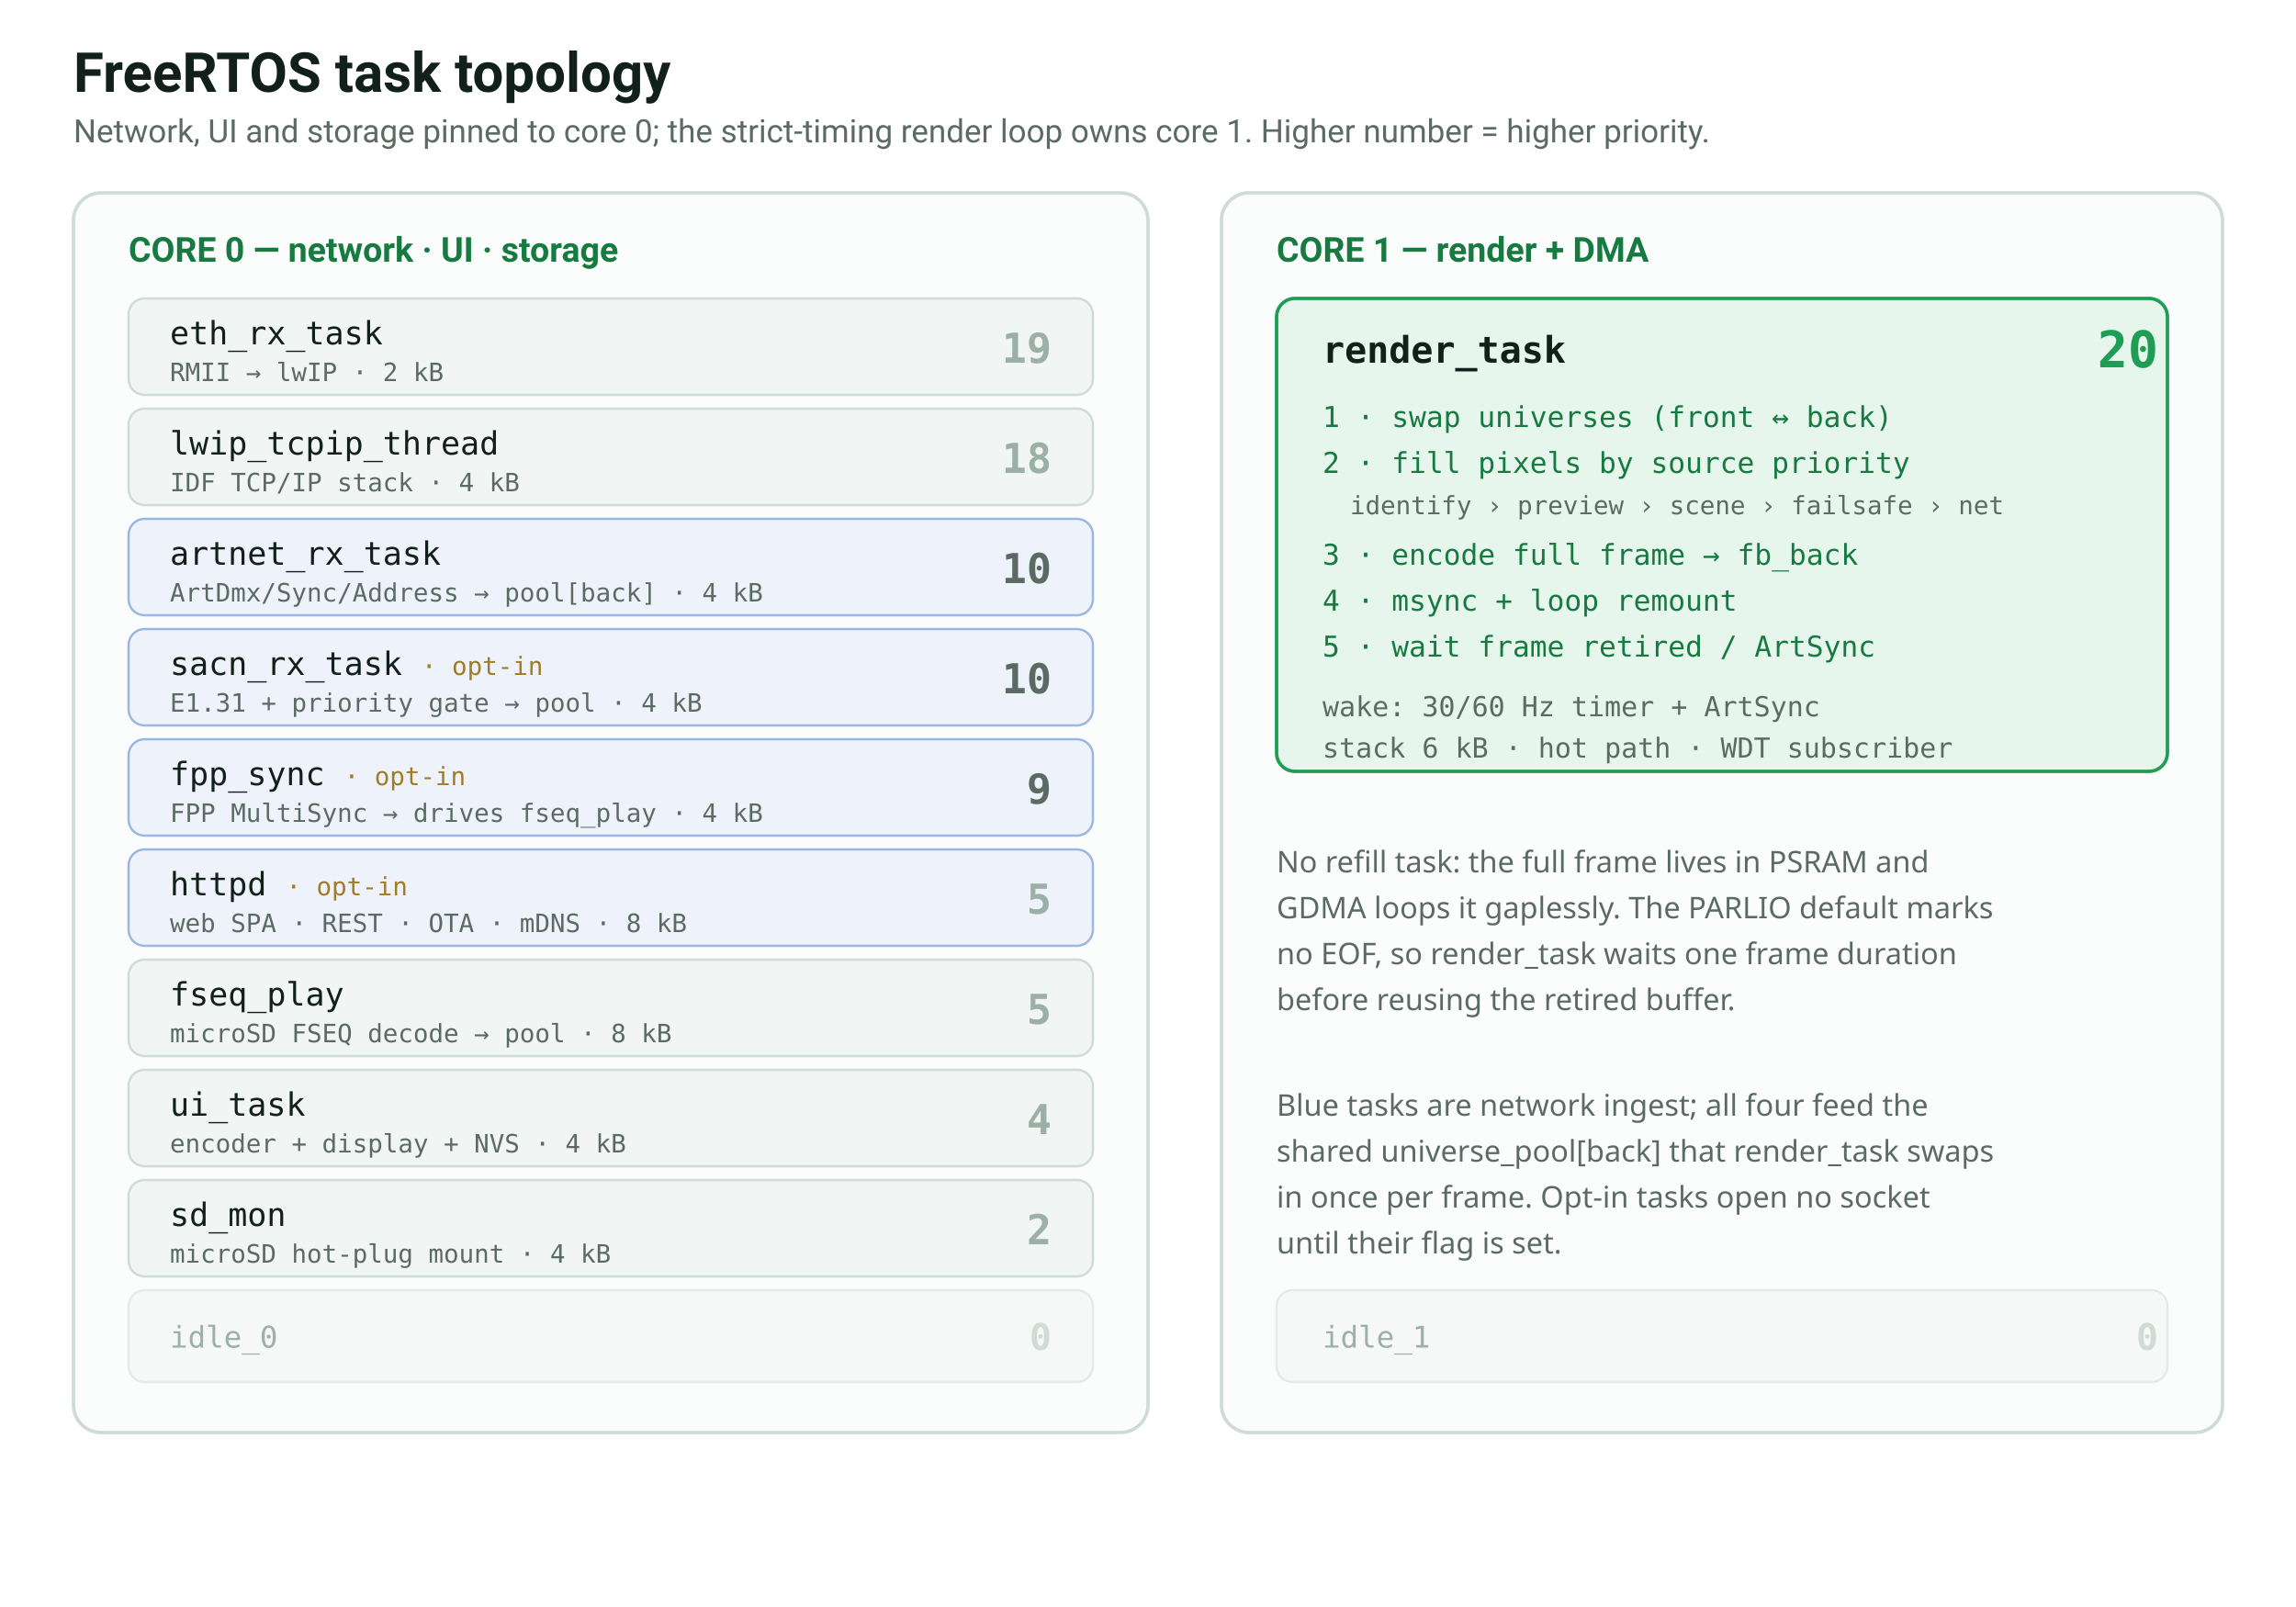
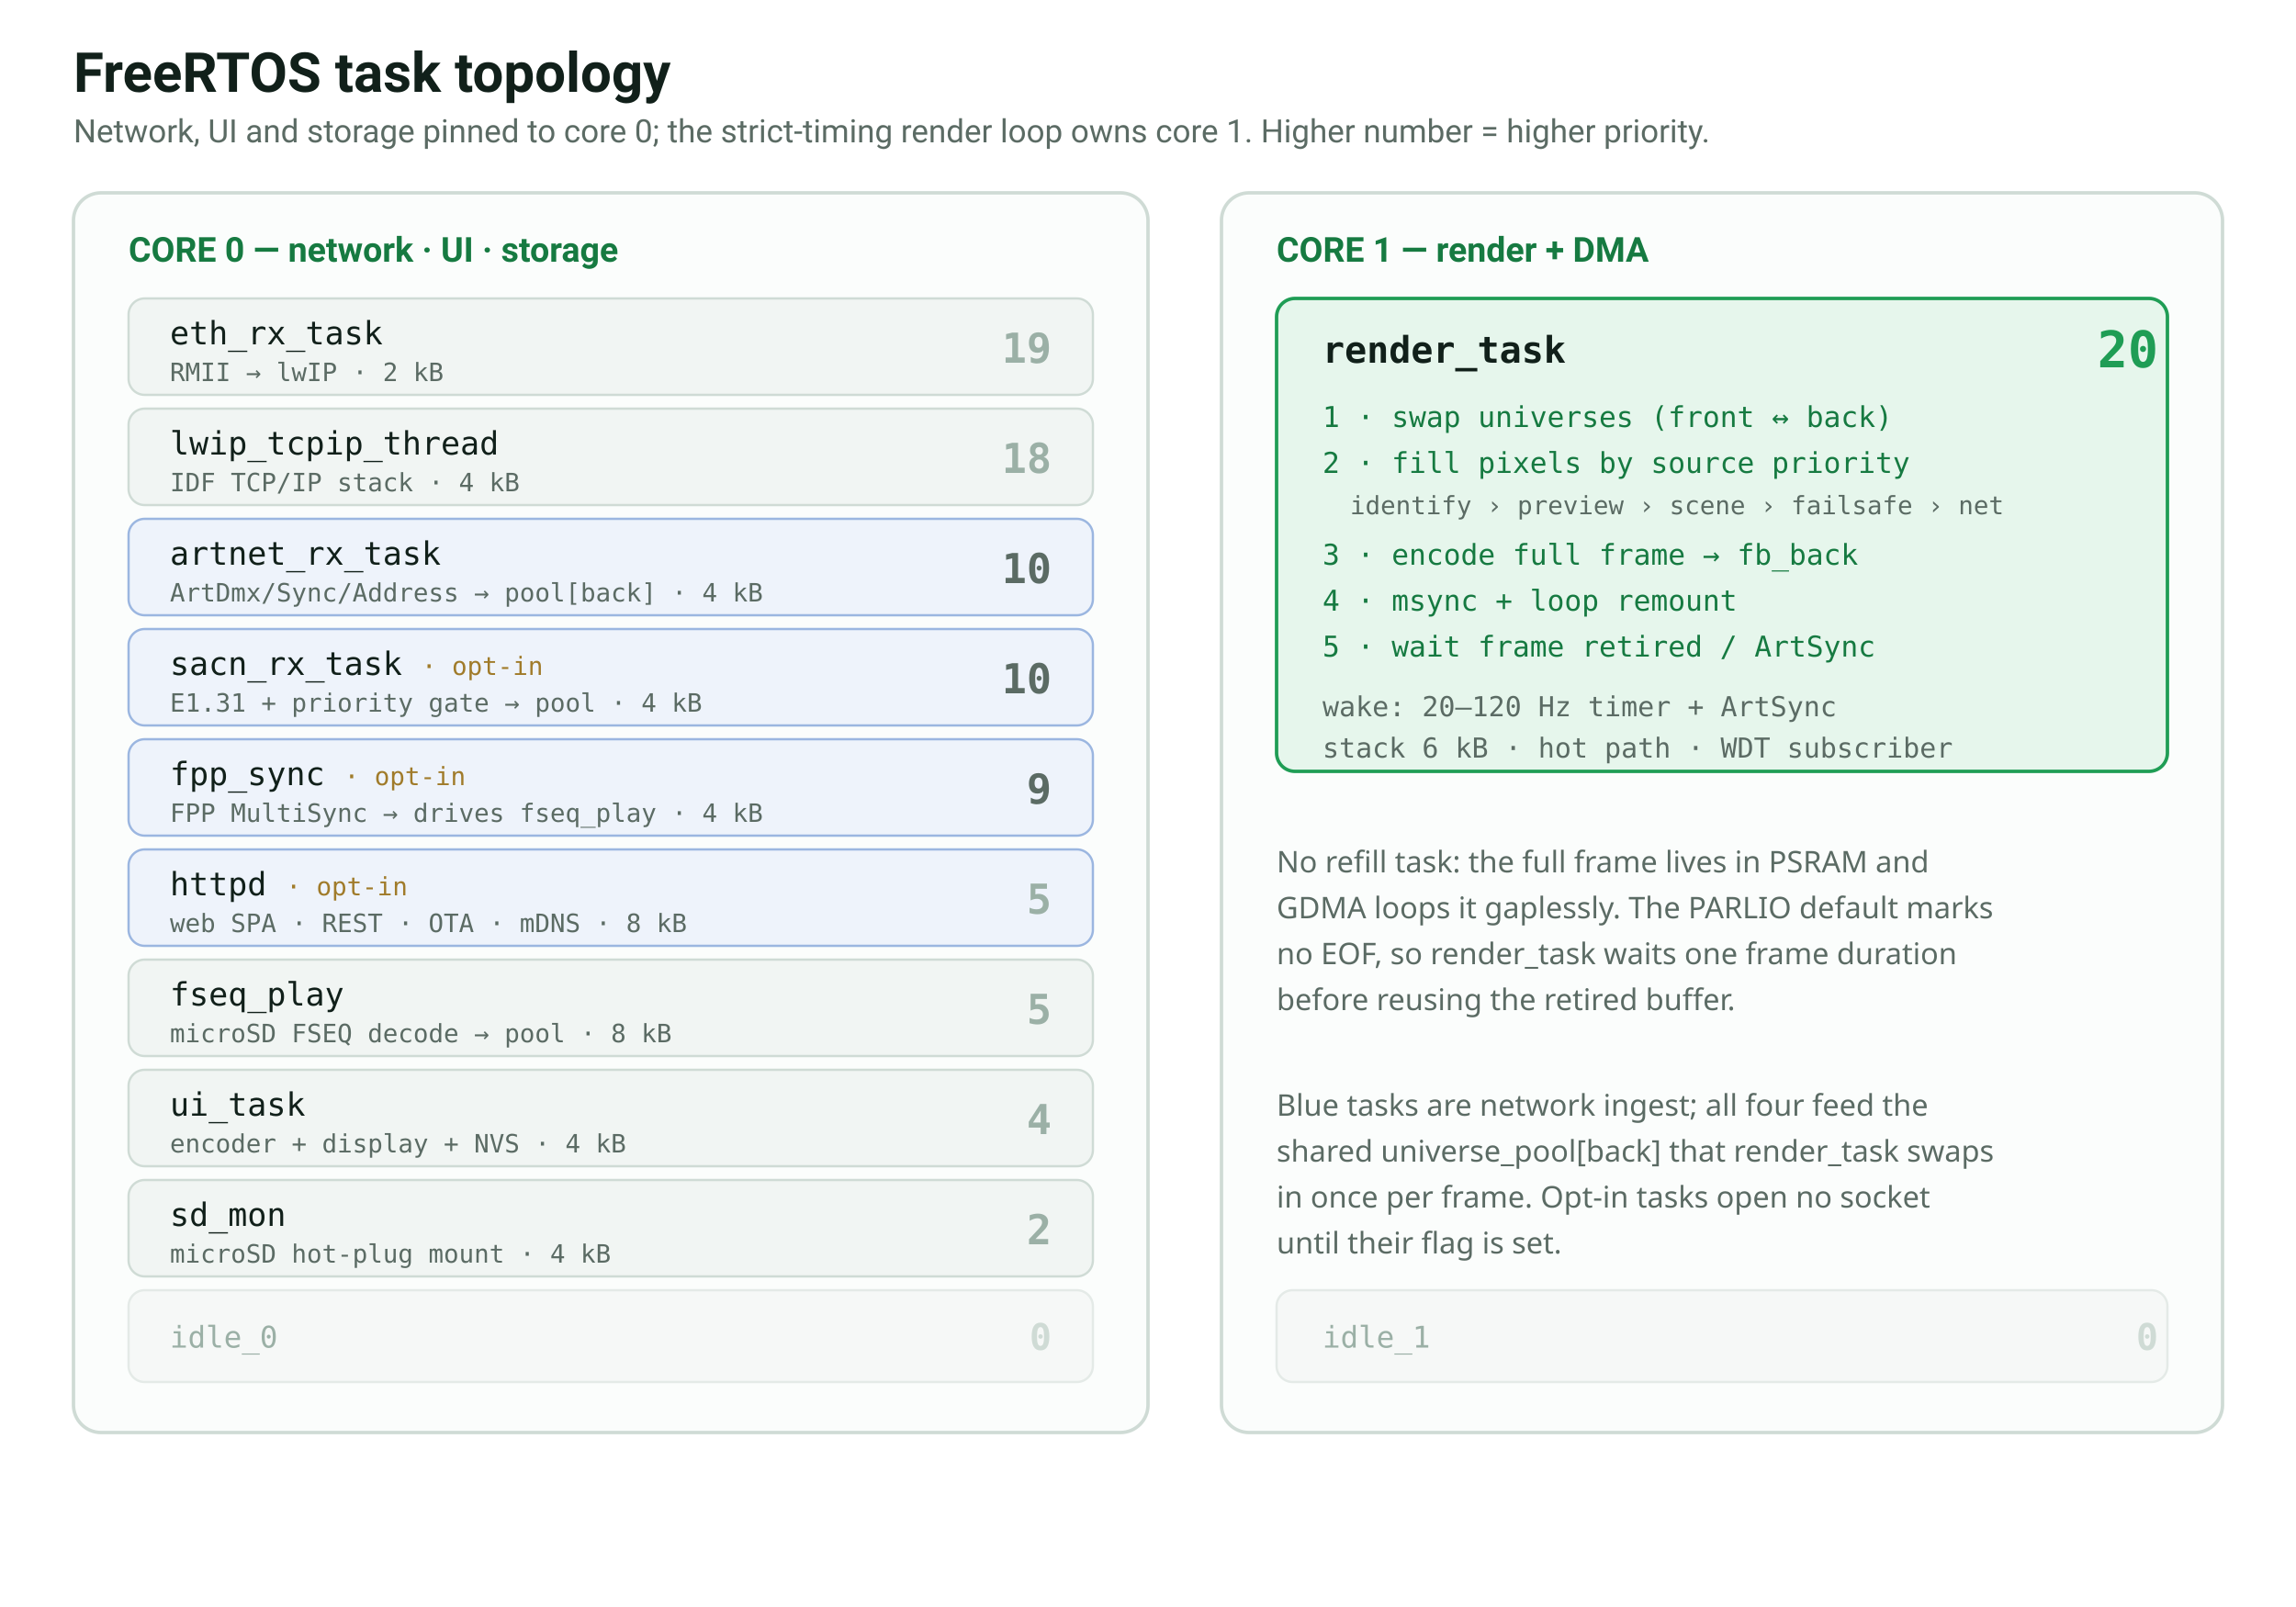
<svg xmlns="http://www.w3.org/2000/svg" viewBox="0 0 1000 700" font-family="system-ui, -apple-system, 'Segoe UI', Roboto, sans-serif">
  <rect width="1000" height="700" fill="#ffffff" />
  <text x="32" y="40" font-size="24" font-weight="700" fill="#11201a">FreeRTOS task topology</text>
  <text x="32" y="62" font-size="14" fill="#5b6b64">Network, UI and storage pinned to core 0; the strict-timing render loop owns core 1. Higher number = higher priority.</text>
  <rect x="32" y="84" width="468" height="540" rx="12" fill="#fbfdfc" stroke="#cfdbd5" stroke-width="1.5" />
  <rect x="532" y="84" width="436" height="540" rx="12" fill="#fbfdfc" stroke="#cfdbd5" stroke-width="1.5" />
  <text x="56" y="114" font-size="15" font-weight="700" fill="#167a41">CORE 0 — network · UI · storage</text>
  <text x="556" y="114" font-size="15" font-weight="700" fill="#167a41">CORE 1 — render + DMA</text>
  <g font-family="'DejaVu Sans Mono', ui-monospace, monospace">
    <rect x="56" y="130" width="420" height="42" rx="7" fill="#f1f5f3" stroke="#cfdbd5" />
    <text x="74" y="150" font-size="14" fill="#11201a">eth_rx_task</text>
    <text x="74" y="166" font-size="11" fill="#5b6b64">RMII → lwIP · 2 kB</text>
    <text x="458" y="158" font-size="18" font-weight="700" fill="#9bb0a6" text-anchor="end">19</text>
    <rect x="56" y="178" width="420" height="42" rx="7" fill="#f1f5f3" stroke="#cfdbd5" />
    <text x="74" y="198" font-size="14" fill="#11201a">lwip_tcpip_thread</text>
    <text x="74" y="214" font-size="11" fill="#5b6b64">IDF TCP/IP stack · 4 kB</text>
    <text x="458" y="206" font-size="18" font-weight="700" fill="#9bb0a6" text-anchor="end">18</text>
    <rect x="56" y="226" width="420" height="42" rx="7" fill="#eef3fb" stroke="#9bb6e0" />
    <text x="74" y="246" font-size="14" fill="#11201a">artnet_rx_task</text>
    <text x="74" y="262" font-size="11" fill="#5b6b64">ArtDmx/Sync/Address → pool[back] · 4 kB</text>
    <text x="458" y="254" font-size="18" font-weight="700" fill="#5b6b64" text-anchor="end">10</text>
    <rect x="56" y="274" width="420" height="42" rx="7" fill="#eef3fb" stroke="#9bb6e0" />
    <text x="74" y="294" font-size="14" fill="#11201a">sacn_rx_task <tspan fill="#a07b2a" font-size="11">· opt-in</tspan>
    </text>
    <text x="74" y="310" font-size="11" fill="#5b6b64">E1.31 + priority gate → pool · 4 kB</text>
    <text x="458" y="302" font-size="18" font-weight="700" fill="#5b6b64" text-anchor="end">10</text>
    <rect x="56" y="322" width="420" height="42" rx="7" fill="#eef3fb" stroke="#9bb6e0" />
    <text x="74" y="342" font-size="14" fill="#11201a">fpp_sync <tspan fill="#a07b2a" font-size="11">· opt-in</tspan>
    </text>
    <text x="74" y="358" font-size="11" fill="#5b6b64">FPP MultiSync → drives fseq_play · 4 kB</text>
    <text x="458" y="350" font-size="18" font-weight="700" fill="#5b6b64" text-anchor="end">9</text>
    <rect x="56" y="370" width="420" height="42" rx="7" fill="#eef3fb" stroke="#9bb6e0" />
    <text x="74" y="390" font-size="14" fill="#11201a">httpd <tspan fill="#a07b2a" font-size="11">· opt-in</tspan>
    </text>
    <text x="74" y="406" font-size="11" fill="#5b6b64">web SPA · REST · OTA · mDNS · 8 kB</text>
    <text x="458" y="398" font-size="18" font-weight="700" fill="#9bb0a6" text-anchor="end">5</text>
    <rect x="56" y="418" width="420" height="42" rx="7" fill="#f1f5f3" stroke="#cfdbd5" />
    <text x="74" y="438" font-size="14" fill="#11201a">fseq_play</text>
    <text x="74" y="454" font-size="11" fill="#5b6b64">microSD FSEQ decode → pool · 8 kB</text>
    <text x="458" y="446" font-size="18" font-weight="700" fill="#9bb0a6" text-anchor="end">5</text>
    <rect x="56" y="466" width="420" height="42" rx="7" fill="#f1f5f3" stroke="#cfdbd5" />
    <text x="74" y="486" font-size="14" fill="#11201a">ui_task</text>
    <text x="74" y="502" font-size="11" fill="#5b6b64">encoder + display + NVS · 4 kB</text>
    <text x="458" y="494" font-size="18" font-weight="700" fill="#9bb0a6" text-anchor="end">4</text>
    <rect x="56" y="514" width="420" height="42" rx="7" fill="#f1f5f3" stroke="#cfdbd5" />
    <text x="74" y="534" font-size="14" fill="#11201a">sd_mon</text>
    <text x="74" y="550" font-size="11" fill="#5b6b64">microSD hot-plug mount · 4 kB</text>
    <text x="458" y="542" font-size="18" font-weight="700" fill="#9bb0a6" text-anchor="end">2</text>
    <rect x="56" y="562" width="420" height="40" rx="7" fill="#f6f8f7" stroke="#e4eae7" />
    <text x="74" y="587" font-size="13" fill="#9bb0a6">idle_0</text>
    <text x="458" y="588" font-size="16" font-weight="700" fill="#cfdbd5" text-anchor="end">0</text>
    <rect x="556" y="130" width="388" height="206" rx="8" fill="#e6f6ec" stroke="#1f9d55" stroke-width="1.5" />
    <text x="576" y="158" font-size="16" font-weight="700" fill="#11201a">render_task</text>
    <text x="940" y="160" font-size="22" font-weight="700" fill="#1f9d55" text-anchor="end">20</text>
    <text x="576" y="186" font-size="12.5" fill="#167a41">1 · swap universes (front ↔ back)</text>
    <text x="576" y="206" font-size="12.5" fill="#167a41">2 · fill pixels by source priority</text>
    <text x="588" y="224" font-size="11" fill="#5b6b64">identify › preview › scene › failsafe › net</text>
    <text x="576" y="246" font-size="12.5" fill="#167a41">3 · encode full frame → fb_back</text>
    <text x="576" y="266" font-size="12.5" fill="#167a41">4 · msync + loop remount</text>
    <text x="576" y="286" font-size="12.5" fill="#167a41">5 · wait frame retired / ArtSync</text>
-     <text x="576" y="312" font-size="12" fill="#5b6b64">wake: 30/60 Hz timer + ArtSync</text>
+     <text x="576" y="312" font-size="12" fill="#5b6b64">wake: 20–120 Hz timer + ArtSync</text>
    <text x="576" y="330" font-size="12" fill="#5b6b64">stack 6 kB · hot path · WDT subscriber</text>
    <rect x="556" y="562" width="388" height="40" rx="7" fill="#f6f8f7" stroke="#e4eae7" />
    <text x="576" y="587" font-size="13" fill="#9bb0a6">idle_1</text>
    <text x="940" y="588" font-size="16" font-weight="700" fill="#cfdbd5" text-anchor="end">0</text>
  </g>
  <text x="556" y="380" font-size="13" fill="#5b6b64" font-family="system-ui, sans-serif">No refill task: the full frame lives in PSRAM and</text>
  <text x="556" y="400" font-size="13" fill="#5b6b64" font-family="system-ui, sans-serif">GDMA loops it gaplessly. The PARLIO default marks</text>
  <text x="556" y="420" font-size="13" fill="#5b6b64" font-family="system-ui, sans-serif">no EOF, so render_task waits one frame duration</text>
  <text x="556" y="440" font-size="13" fill="#5b6b64" font-family="system-ui, sans-serif">before reusing the retired buffer.</text>
  <text x="556" y="486" font-size="13" fill="#5b6b64" font-family="system-ui, sans-serif">Blue tasks are network ingest; all four feed the</text>
  <text x="556" y="506" font-size="13" fill="#5b6b64" font-family="system-ui, sans-serif">shared universe_pool[back] that render_task swaps</text>
  <text x="556" y="526" font-size="13" fill="#5b6b64" font-family="system-ui, sans-serif">in once per frame. Opt-in tasks open no socket</text>
  <text x="556" y="546" font-size="13" fill="#5b6b64" font-family="system-ui, sans-serif">until their flag is set.</text>
</svg>
